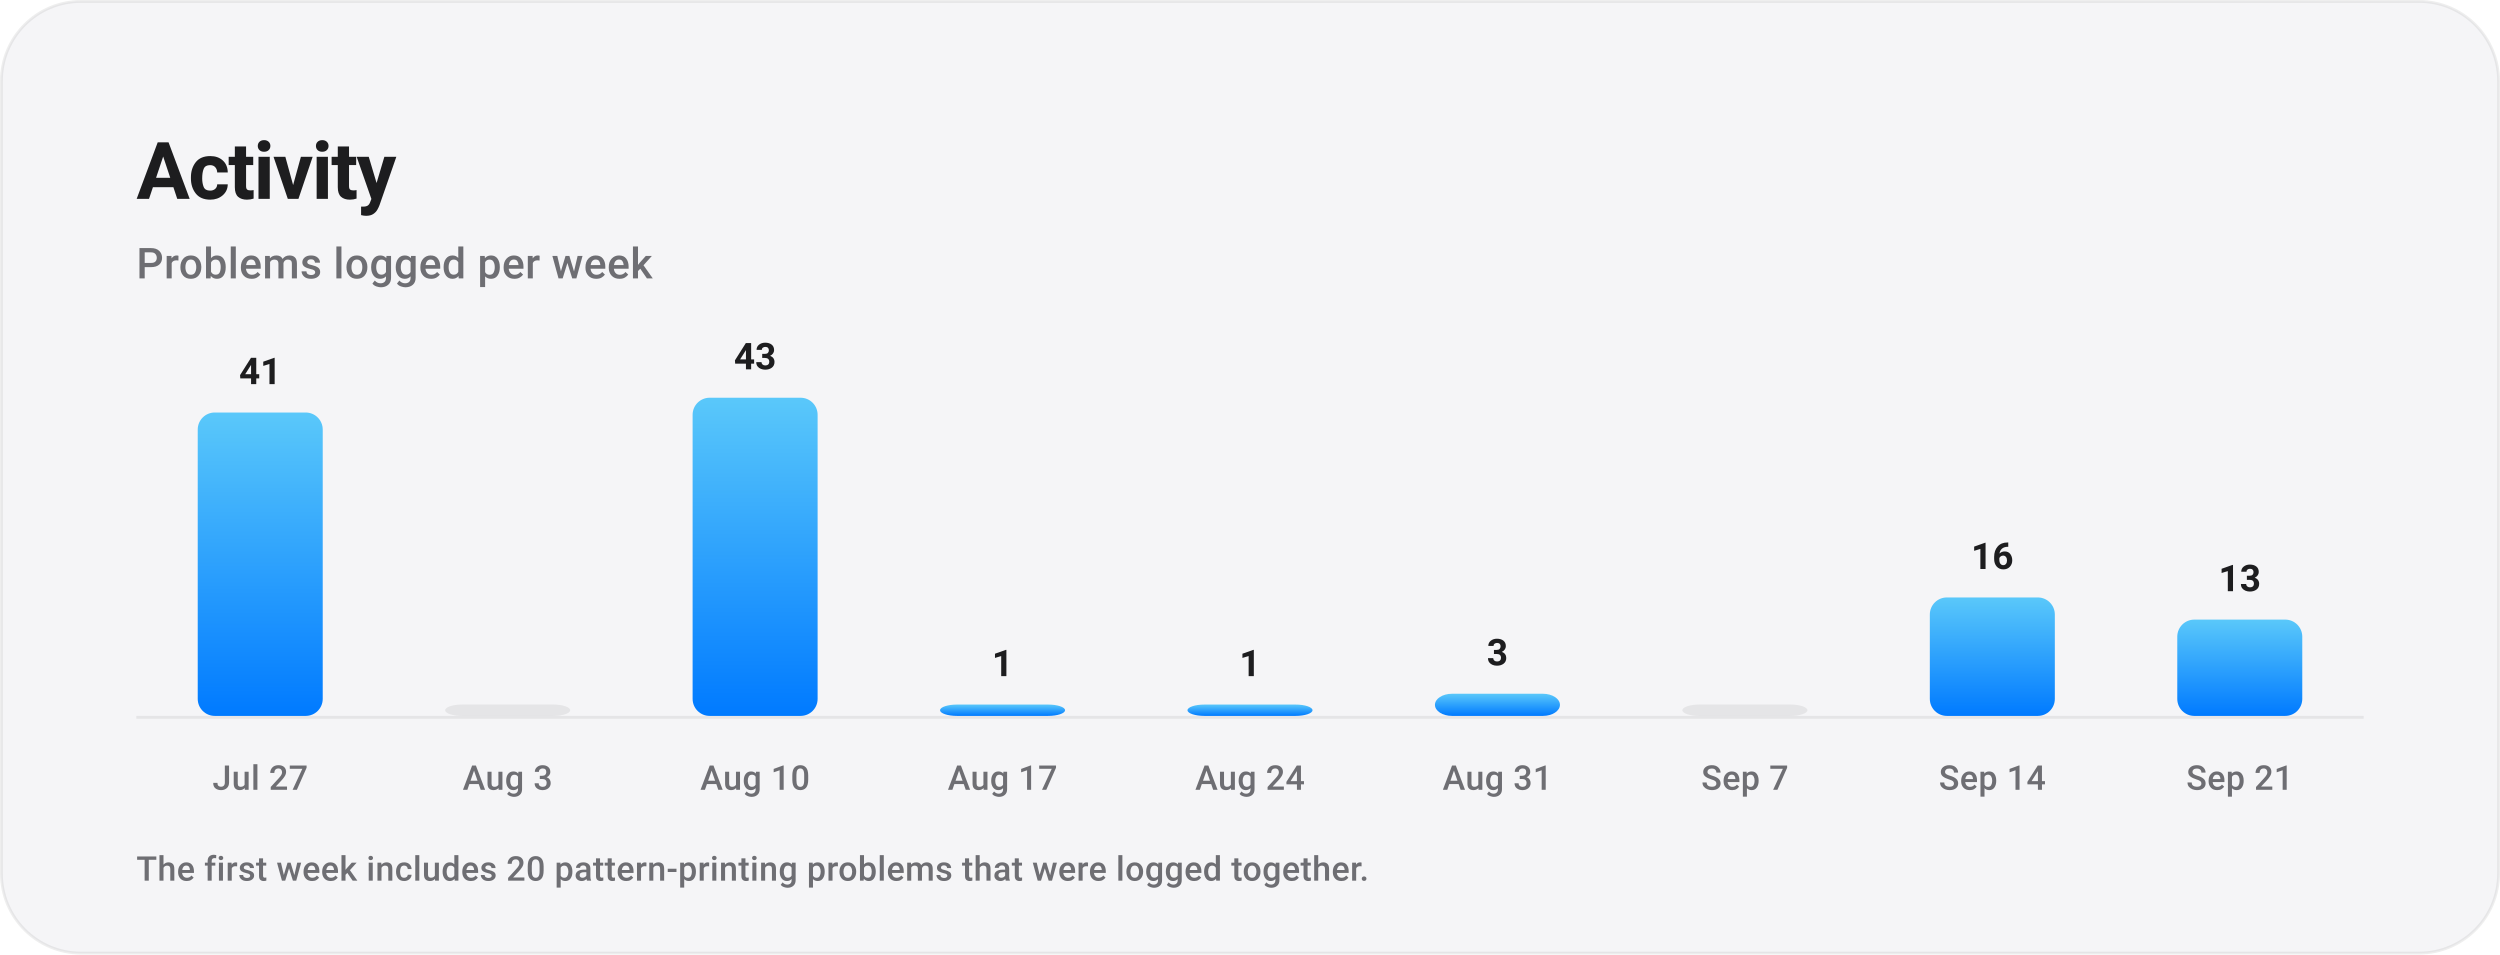
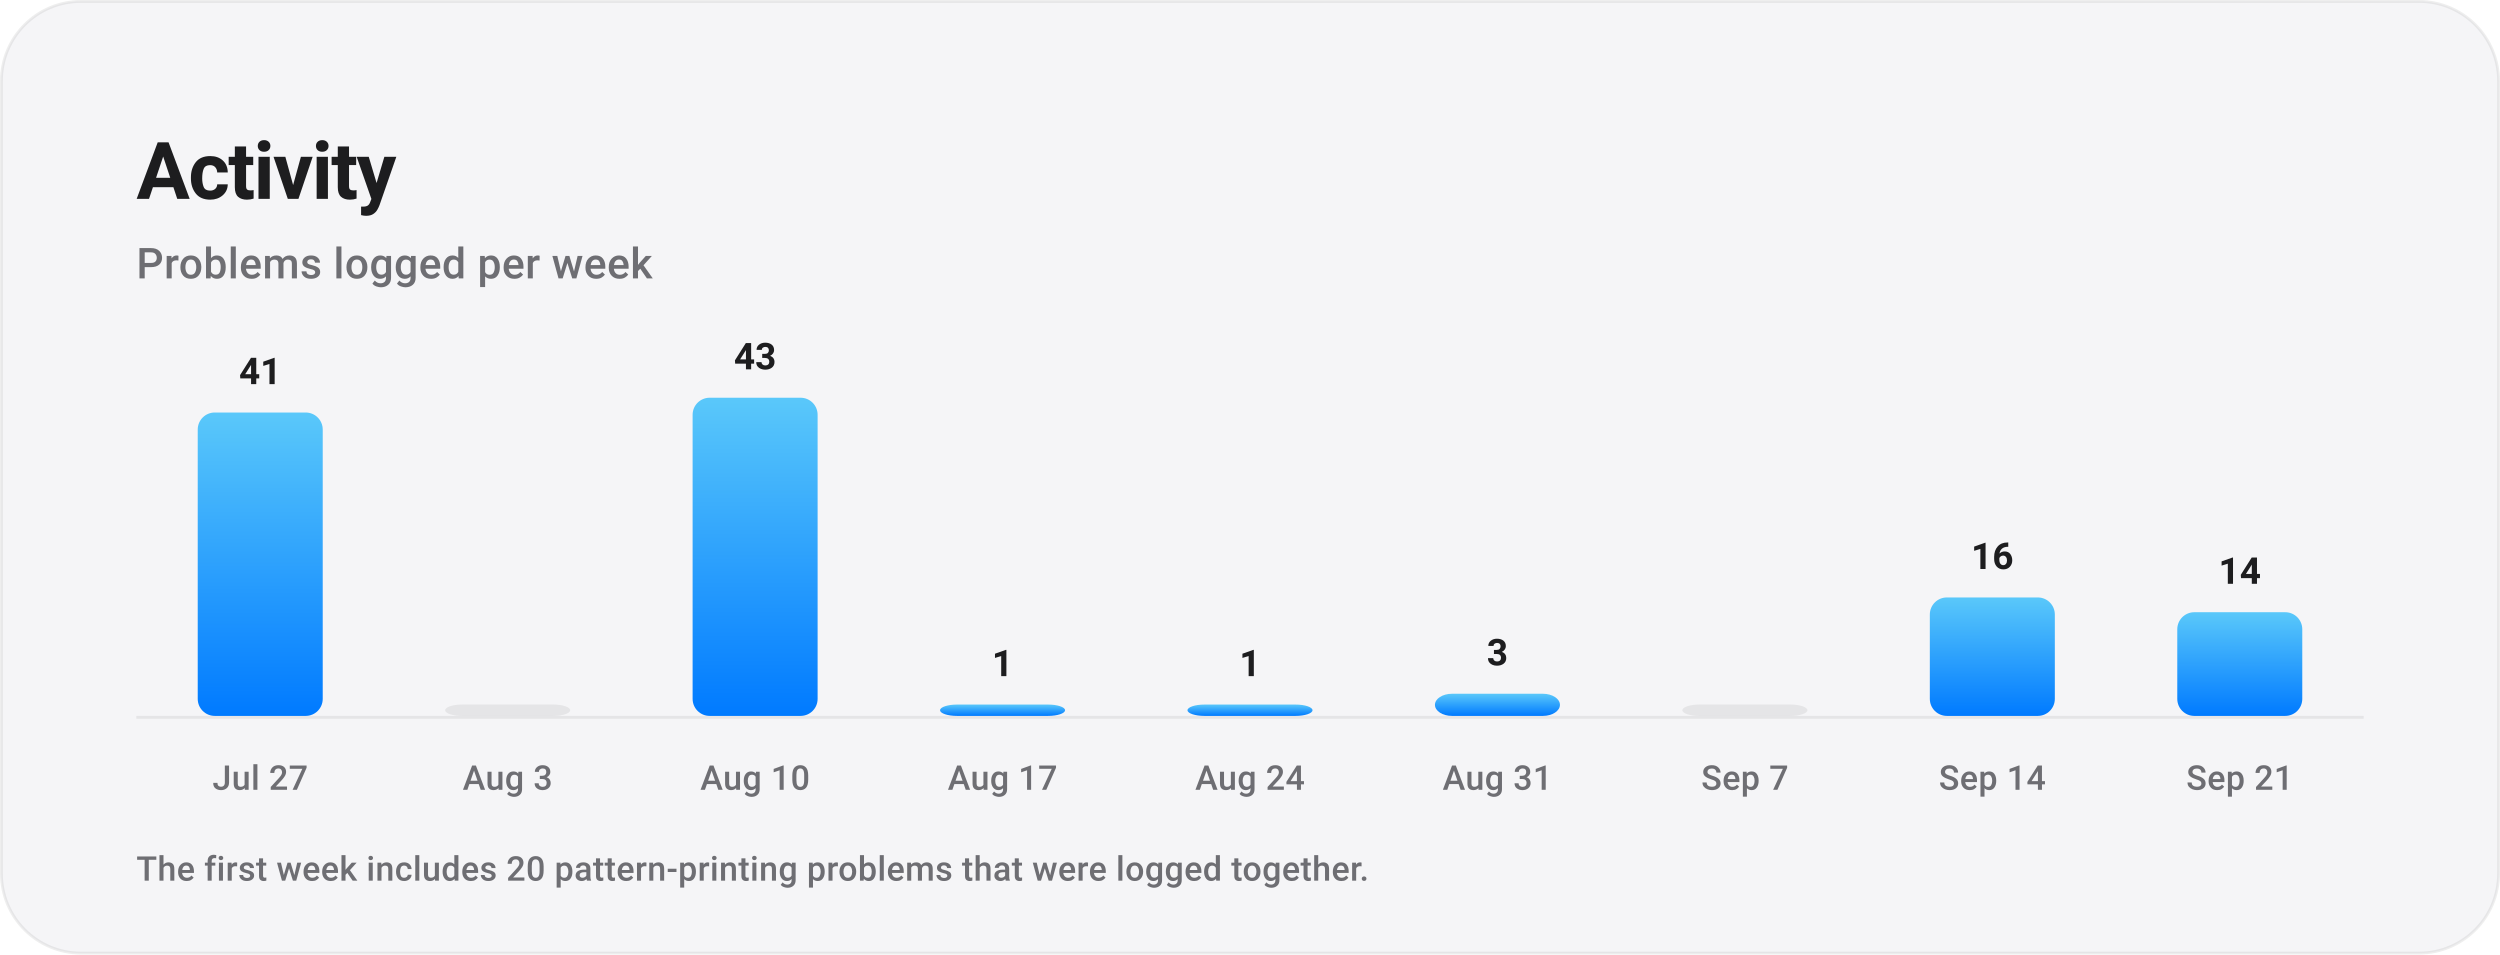
<svg xmlns="http://www.w3.org/2000/svg" width="880" height="336" viewBox="0 0 880 336" role="img" aria-labelledby="t d">
  <defs>
    <style>
text { font-family: -apple-system, BlinkMacSystemFont, "SF Pro Display", "SF Pro Text", "Segoe UI Variable Display", "Segoe UI", system-ui, Roboto, Helvetica, Arial, sans-serif; }
.num { font-variant-numeric: tabular-nums; }
@keyframes grow { from { transform: scaleX(0); } to { transform: scaleX(1); } }
@keyframes rise { from { transform: scaleY(0); } to { transform: scaleY(1); } }
@keyframes pop { from { opacity: 0; transform: scale(.92); } to { opacity: 1; transform: scale(1); } }
@keyframes fade { from { opacity: 0; transform: translateY(6px); } to { opacity: 1; transform: translateY(0); } }
.grow { transform-box: fill-box; transform-origin: 0% 50%; animation: grow .8s cubic-bezier(.22,1,.36,1) both; }
.rise { transform-box: fill-box; transform-origin: 50% 100%; animation: rise .8s cubic-bezier(.22,1,.36,1) both; }
.pop { transform-box: fill-box; transform-origin: 50% 50%; animation: pop .8s cubic-bezier(.22,1,.36,1) both; }
.fade { animation: fade .7s cubic-bezier(.22,1,.36,1) both; }
@media (prefers-reduced-motion: reduce) { .grow, .rise, .pop { transform-box: fill-box; transform-origin: 50% 50%; animation: pop .8s cubic-bezier(.22,1,.36,1) both; }
.fade { animation: none; } }
</style>
    <linearGradient id="acc" x1="0" y1="0" x2="1" y2="0">
      <stop offset="0" stop-color="#007AFF" />
      <stop offset="1" stop-color="#5AC8FA" />
    </linearGradient>
    <linearGradient id="accv" x1="0" y1="1" x2="0" y2="0">
      <stop offset="0" stop-color="#007AFF" />
      <stop offset="1" stop-color="#5AC8FA" />
    </linearGradient>
  </defs>
  <rect x="0.5" y="0.5" width="879" height="335" rx="28" fill="#F5F5F7" stroke="rgba(0,0,0,0.07)" />
  <text x="48" y="70" font-size="28" font-weight="700" fill="#1D1D1F" text-anchor="start" letter-spacing="-0.02em">Activity</text>
  <text x="48" y="98" font-size="15" font-weight="500" fill="#6E6E73" text-anchor="start" letter-spacing="0.01em">Problems logged per week</text>
  <line x1="48" y1="252.5" x2="832" y2="252.5" stroke="rgba(0,0,0,0.07)" />
  <rect class="rise" style="animation-delay:0ms" x="69.6" y="145.2" width="44.0" height="106.8" rx="6" fill="url(#accv)" />
  <text x="91.6" y="135.2" font-size="13" font-weight="650" fill="#1D1D1F" text-anchor="middle" letter-spacing="0.0em" class="num">41</text>
  <text x="91.6" y="278" font-size="12" font-weight="500" fill="#6E6E73" text-anchor="middle" letter-spacing="0.01em">Jul 27</text>
  <rect class="rise" style="animation-delay:50ms" x="156.7" y="248.0" width="44.0" height="4.0" rx="6" fill="rgba(0,0,0,0.07)" />
  <text x="178.7" y="278" font-size="12" font-weight="500" fill="#6E6E73" text-anchor="middle" letter-spacing="0.01em">Aug 3</text>
  <rect class="rise" style="animation-delay:100ms" x="243.8" y="140.0" width="44.0" height="112.0" rx="6" fill="url(#accv)" />
  <text x="265.8" y="130.0" font-size="13" font-weight="650" fill="#1D1D1F" text-anchor="middle" letter-spacing="0.0em" class="num">43</text>
  <text x="265.8" y="278" font-size="12" font-weight="500" fill="#6E6E73" text-anchor="middle" letter-spacing="0.01em">Aug 10</text>
  <rect class="rise" style="animation-delay:150ms" x="330.9" y="248.0" width="44.0" height="4.0" rx="6" fill="url(#accv)" />
  <text x="352.9" y="238.0" font-size="13" font-weight="650" fill="#1D1D1F" text-anchor="middle" letter-spacing="0.0em" class="num">1</text>
  <text x="352.9" y="278" font-size="12" font-weight="500" fill="#6E6E73" text-anchor="middle" letter-spacing="0.01em">Aug 17</text>
  <rect class="rise" style="animation-delay:200ms" x="418.0" y="248.0" width="44.0" height="4.0" rx="6" fill="url(#accv)" />
  <text x="440.0" y="238.0" font-size="13" font-weight="650" fill="#1D1D1F" text-anchor="middle" letter-spacing="0.0em" class="num">1</text>
  <text x="440.0" y="278" font-size="12" font-weight="500" fill="#6E6E73" text-anchor="middle" letter-spacing="0.01em">Aug 24</text>
  <rect class="rise" style="animation-delay:250ms" x="505.1" y="244.2" width="44.0" height="7.8" rx="6" fill="url(#accv)" />
  <text x="527.1" y="234.2" font-size="13" font-weight="650" fill="#1D1D1F" text-anchor="middle" letter-spacing="0.0em" class="num">3</text>
  <text x="527.1" y="278" font-size="12" font-weight="500" fill="#6E6E73" text-anchor="middle" letter-spacing="0.01em">Aug 31</text>
  <rect class="rise" style="animation-delay:300ms" x="592.2" y="248.0" width="44.0" height="4.0" rx="6" fill="rgba(0,0,0,0.07)" />
  <text x="614.2" y="278" font-size="12" font-weight="500" fill="#6E6E73" text-anchor="middle" letter-spacing="0.01em">Sep 7</text>
  <rect class="rise" style="animation-delay:350ms" x="679.3" y="210.3" width="44.0" height="41.7" rx="6" fill="url(#accv)" />
  <text x="701.3" y="200.3" font-size="13" font-weight="650" fill="#1D1D1F" text-anchor="middle" letter-spacing="0.0em" class="num">16</text>
  <text x="701.3" y="278" font-size="12" font-weight="500" fill="#6E6E73" text-anchor="middle" letter-spacing="0.01em">Sep 14</text>
-   <rect class="rise" style="animation-delay:400ms" x="766.4" y="218.1" width="44.0" height="33.9" rx="6" fill="url(#accv)" />
-   <text x="788.4" y="208.1" font-size="13" font-weight="650" fill="#1D1D1F" text-anchor="middle" letter-spacing="0.0em" class="num">13</text>
+   <rect class="rise" style="animation-delay:400ms" x="766.4" y="215.5" width="44.0" height="36.5" rx="6" fill="url(#accv)" />
+   <text x="788.4" y="205.5" font-size="13" font-weight="650" fill="#1D1D1F" text-anchor="middle" letter-spacing="0.0em" class="num">14</text>
  <text x="788.4" y="278" font-size="12" font-weight="500" fill="#6E6E73" text-anchor="middle" letter-spacing="0.01em">Sep 21</text>
  <text x="48" y="310" font-size="12" font-weight="500" fill="#6E6E73" text-anchor="start" letter-spacing="0.01em">The first week includes 20 pattern-printing problems that were logged together.</text>
</svg>
